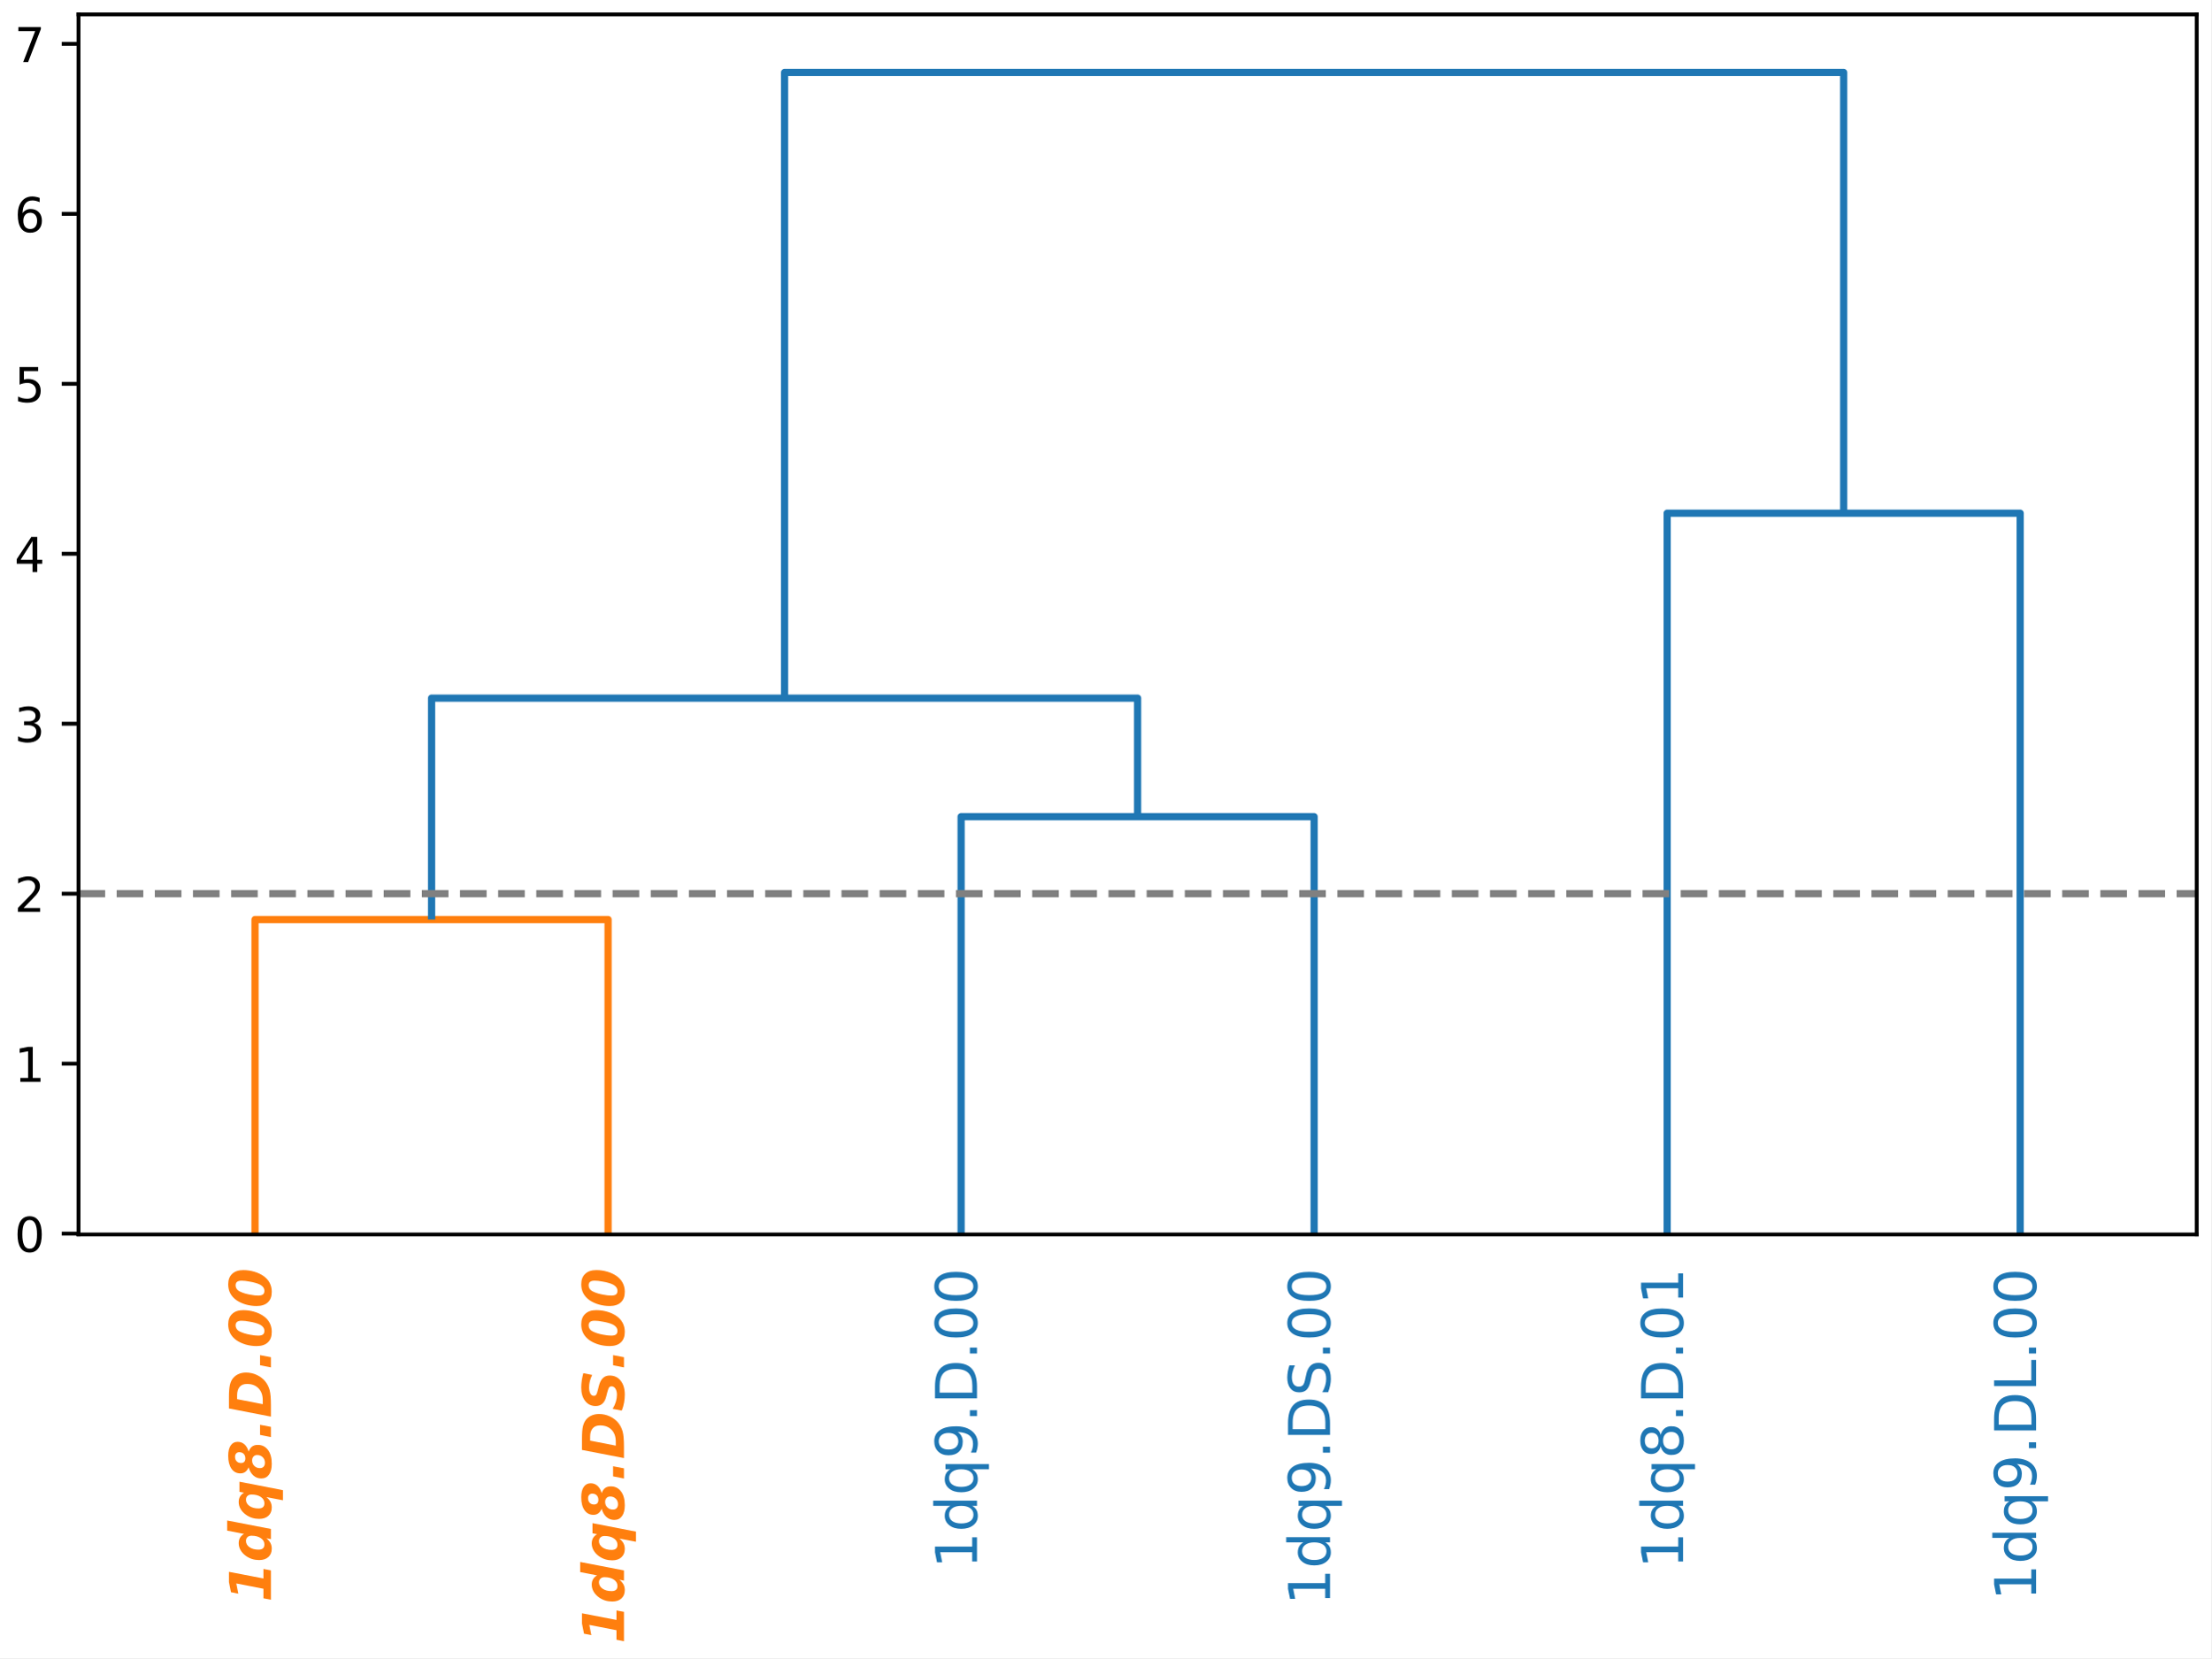
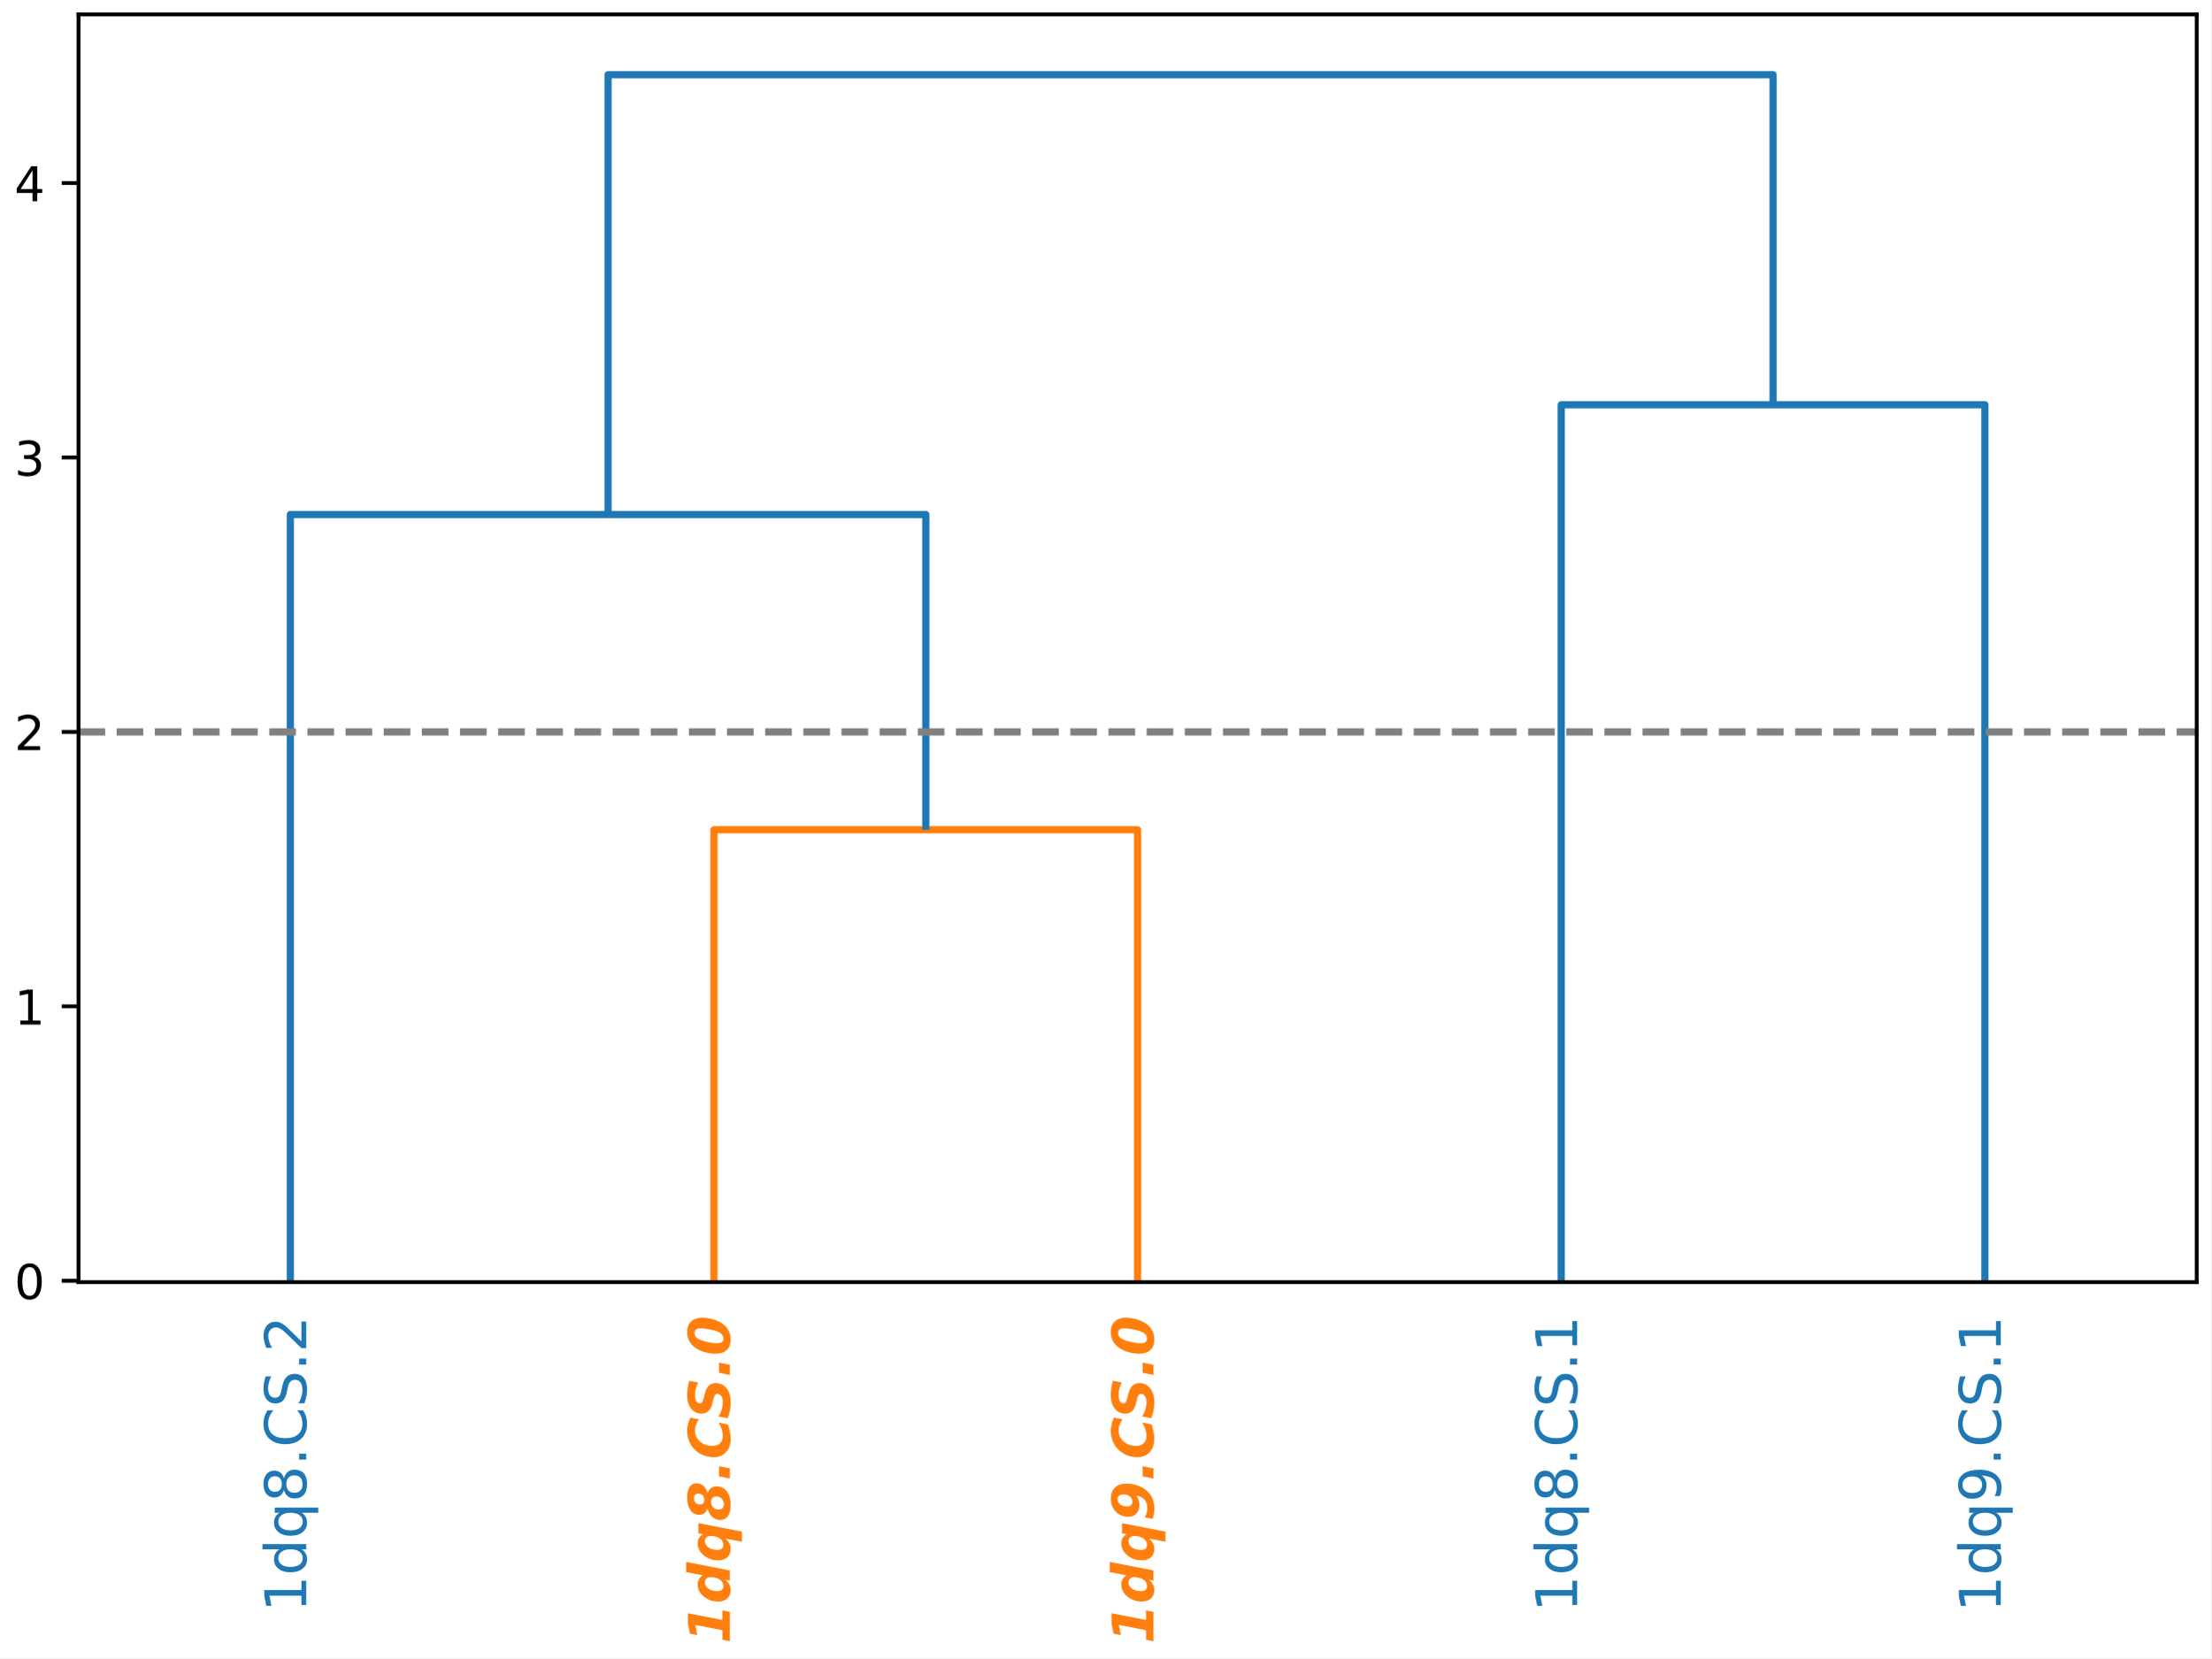
<svg xmlns="http://www.w3.org/2000/svg" xmlns:xlink="http://www.w3.org/1999/xlink" width="460.8pt" height="345.6pt" viewBox="0 0 460.8 345.6" version="1.1">
  <defs>
    <style type="text/css">*{stroke-linejoin: round; stroke-linecap: butt}</style>
  </defs>
  <g id="figure_1">
    <g id="patch_1">
      <path d="M 0 345.6  L 460.8 345.6  L 460.8 0  L 0 0  z " style="fill: #ffffff" />
    </g>
    <g id="axes_1">
      <g id="patch_2">
-         <path d="M 16.363 257.304  L 457.8 257.304  L 457.8 3  L 16.363 3  z " style="fill: #ffffff" />
+         <path d="M 16.363 267.243  L 457.8 267.243  L 457.8 3  L 16.363 3  z " style="fill: #ffffff" />
      </g>
      <g id="matplotlib.axis_1">
        <g id="xtick_1">
          <g id="text_1">
-             <text style="font-style: italic; font-weight: 700; font-size: 12px; font-family: 'DejaVu Sans', 'Bitstream Vera Sans', 'Computer Modern Sans Serif', 'Lucida Grande', 'Verdana', 'Geneva', 'Lucid', 'Arial', 'Helvetica', 'Avant Garde', sans-serif; fill: #ff7f0e" transform="translate(56.46041 333.9579) rotate(-90)">1dq8.D.00</text>
+             <text style="font-size: 12px; font-family: 'DejaVu Sans', 'Bitstream Vera Sans', 'Computer Modern Sans Serif', 'Lucida Grande', 'Verdana', 'Geneva', 'Lucid', 'Arial', 'Helvetica', 'Avant Garde', sans-serif; fill: #1f77b4" transform="translate(63.81769 336.0091) rotate(-90)">1dq8.CS.2</text>
          </g>
        </g>
        <g id="xtick_2">
          <g id="text_2">
-             <text style="font-style: italic; font-weight: 700; font-size: 12px; font-family: 'DejaVu Sans', 'Bitstream Vera Sans', 'Computer Modern Sans Serif', 'Lucida Grande', 'Verdana', 'Geneva', 'Lucid', 'Arial', 'Helvetica', 'Avant Garde', sans-serif; fill: #ff7f0e" transform="translate(130.0332 342.5998) rotate(-90)">1dq8.DS.00</text>
+             <text style="font-style: italic; font-weight: 700; font-size: 12px; font-family: 'DejaVu Sans', 'Bitstream Vera Sans', 'Computer Modern Sans Serif', 'Lucida Grande', 'Verdana', 'Geneva', 'Lucid', 'Arial', 'Helvetica', 'Avant Garde', sans-serif; fill: #ff7f0e" transform="translate(152.1051 342.5998) rotate(-90)">1dq8.CS.0</text>
          </g>
        </g>
        <g id="xtick_3">
          <g id="text_3">
-             <text style="font-size: 12px; font-family: 'DejaVu Sans', 'Bitstream Vera Sans', 'Computer Modern Sans Serif', 'Lucida Grande', 'Verdana', 'Geneva', 'Lucid', 'Arial', 'Helvetica', 'Avant Garde', sans-serif; fill: #1f77b4" transform="translate(203.6061 326.9473) rotate(-90)">1dq9.D.00</text>
+             <text style="font-style: italic; font-weight: 700; font-size: 12px; font-family: 'DejaVu Sans', 'Bitstream Vera Sans', 'Computer Modern Sans Serif', 'Lucida Grande', 'Verdana', 'Geneva', 'Lucid', 'Arial', 'Helvetica', 'Avant Garde', sans-serif; fill: #ff7f0e" transform="translate(240.3925 342.5998) rotate(-90)">1dq9.CS.0</text>
          </g>
        </g>
        <g id="xtick_4">
          <g id="text_4">
-             <text style="font-size: 12px; font-family: 'DejaVu Sans', 'Bitstream Vera Sans', 'Computer Modern Sans Serif', 'Lucida Grande', 'Verdana', 'Geneva', 'Lucid', 'Arial', 'Helvetica', 'Avant Garde', sans-serif; fill: #1f77b4" transform="translate(277.1789 334.5654) rotate(-90)">1dq9.DS.00</text>
+             <text style="font-size: 12px; font-family: 'DejaVu Sans', 'Bitstream Vera Sans', 'Computer Modern Sans Serif', 'Lucida Grande', 'Verdana', 'Geneva', 'Lucid', 'Arial', 'Helvetica', 'Avant Garde', sans-serif; fill: #1f77b4" transform="translate(328.6799 336.0091) rotate(-90)">1dq8.CS.1</text>
          </g>
        </g>
        <g id="xtick_5">
          <g id="text_5">
-             <text style="font-size: 12px; font-family: 'DejaVu Sans', 'Bitstream Vera Sans', 'Computer Modern Sans Serif', 'Lucida Grande', 'Verdana', 'Geneva', 'Lucid', 'Arial', 'Helvetica', 'Avant Garde', sans-serif; fill: #1f77b4" transform="translate(350.7518 326.9473) rotate(-90)">1dq8.D.01</text>
-           </g>
-         </g>
-         <g id="xtick_6">
-           <g id="text_6">
-             <text style="font-size: 12px; font-family: 'DejaVu Sans', 'Bitstream Vera Sans', 'Computer Modern Sans Serif', 'Lucida Grande', 'Verdana', 'Geneva', 'Lucid', 'Arial', 'Helvetica', 'Avant Garde', sans-serif; fill: #1f77b4" transform="translate(424.3246 333.6335) rotate(-90)">1dq9.DL.00</text>
+             <text style="font-size: 12px; font-family: 'DejaVu Sans', 'Bitstream Vera Sans', 'Computer Modern Sans Serif', 'Lucida Grande', 'Verdana', 'Geneva', 'Lucid', 'Arial', 'Helvetica', 'Avant Garde', sans-serif; fill: #1f77b4" transform="translate(416.9673 336.0091) rotate(-90)">1dq9.CS.1</text>
          </g>
        </g>
      </g>
      <g id="matplotlib.axis_2">
        <g id="ytick_1">
          <g id="line2d_1">
            <defs>
              <path id="m9510029bed" d="M 0 0  L -3.5 0  " style="stroke: #000000; stroke-width: 0.8" />
            </defs>
            <g>
-               <use xlink:href="#m9510029bed" x="16.363" y="257.126" style="stroke: #000000; stroke-width: 0.8" />
+               <use xlink:href="#m9510029bed" x="16.363" y="266.957" style="stroke: #000000; stroke-width: 0.8" />
            </g>
          </g>
-           <g id="text_7">
-             <text style="font-size: 10px; font-family: 'DejaVu Sans', 'Bitstream Vera Sans', 'Computer Modern Sans Serif', 'Lucida Grande', 'Verdana', 'Geneva', 'Lucid', 'Arial', 'Helvetica', 'Avant Garde', sans-serif; text-anchor: end" x="9.363" y="260.926" transform="rotate(-0 9.36274 260.9256)">0</text>
+           <g id="text_6">
+             <text style="font-size: 10px; font-family: 'DejaVu Sans', 'Bitstream Vera Sans', 'Computer Modern Sans Serif', 'Lucida Grande', 'Verdana', 'Geneva', 'Lucid', 'Arial', 'Helvetica', 'Avant Garde', sans-serif; text-anchor: end" x="9.363" y="270.756" transform="rotate(-0 9.36274 270.7561)">0</text>
          </g>
        </g>
        <g id="ytick_2">
          <g id="line2d_2">
            <g>
-               <use xlink:href="#m9510029bed" x="16.363" y="221.7" style="stroke: #000000; stroke-width: 0.8" />
+               <use xlink:href="#m9510029bed" x="16.363" y="209.754" style="stroke: #000000; stroke-width: 0.8" />
            </g>
          </g>
-           <g id="text_8">
-             <text style="font-size: 10px; font-family: 'DejaVu Sans', 'Bitstream Vera Sans', 'Computer Modern Sans Serif', 'Lucida Grande', 'Verdana', 'Geneva', 'Lucid', 'Arial', 'Helvetica', 'Avant Garde', sans-serif; text-anchor: end" x="9.363" y="225.499" transform="rotate(-0 9.36274 225.4992)">1</text>
+           <g id="text_7">
+             <text style="font-size: 10px; font-family: 'DejaVu Sans', 'Bitstream Vera Sans', 'Computer Modern Sans Serif', 'Lucida Grande', 'Verdana', 'Geneva', 'Lucid', 'Arial', 'Helvetica', 'Avant Garde', sans-serif; text-anchor: end" x="9.363" y="213.553" transform="rotate(-0 9.36274 213.5529)">1</text>
          </g>
        </g>
        <g id="ytick_3">
          <g id="line2d_3">
            <g>
-               <use xlink:href="#m9510029bed" x="16.363" y="186.274" style="stroke: #000000; stroke-width: 0.8" />
+               <use xlink:href="#m9510029bed" x="16.363" y="152.551" style="stroke: #000000; stroke-width: 0.8" />
            </g>
          </g>
-           <g id="text_9">
-             <text style="font-size: 10px; font-family: 'DejaVu Sans', 'Bitstream Vera Sans', 'Computer Modern Sans Serif', 'Lucida Grande', 'Verdana', 'Geneva', 'Lucid', 'Arial', 'Helvetica', 'Avant Garde', sans-serif; text-anchor: end" x="9.363" y="190.073" transform="rotate(-0 9.36274 190.0728)">2</text>
+           <g id="text_8">
+             <text style="font-size: 10px; font-family: 'DejaVu Sans', 'Bitstream Vera Sans', 'Computer Modern Sans Serif', 'Lucida Grande', 'Verdana', 'Geneva', 'Lucid', 'Arial', 'Helvetica', 'Avant Garde', sans-serif; text-anchor: end" x="9.363" y="156.35" transform="rotate(-0 9.36274 156.3498)">2</text>
          </g>
        </g>
        <g id="ytick_4">
          <g id="line2d_4">
            <g>
-               <use xlink:href="#m9510029bed" x="16.363" y="150.847" style="stroke: #000000; stroke-width: 0.8" />
+               <use xlink:href="#m9510029bed" x="16.363" y="95.347" style="stroke: #000000; stroke-width: 0.8" />
            </g>
          </g>
-           <g id="text_10">
-             <text style="font-size: 10px; font-family: 'DejaVu Sans', 'Bitstream Vera Sans', 'Computer Modern Sans Serif', 'Lucida Grande', 'Verdana', 'Geneva', 'Lucid', 'Arial', 'Helvetica', 'Avant Garde', sans-serif; text-anchor: end" x="9.363" y="154.646" transform="rotate(-0 9.36274 154.6464)">3</text>
+           <g id="text_9">
+             <text style="font-size: 10px; font-family: 'DejaVu Sans', 'Bitstream Vera Sans', 'Computer Modern Sans Serif', 'Lucida Grande', 'Verdana', 'Geneva', 'Lucid', 'Arial', 'Helvetica', 'Avant Garde', sans-serif; text-anchor: end" x="9.363" y="99.147" transform="rotate(-0 9.36274 99.14659)">3</text>
          </g>
        </g>
        <g id="ytick_5">
          <g id="line2d_5">
            <g>
-               <use xlink:href="#m9510029bed" x="16.363" y="115.421" style="stroke: #000000; stroke-width: 0.8" />
+               <use xlink:href="#m9510029bed" x="16.363" y="38.144" style="stroke: #000000; stroke-width: 0.8" />
            </g>
          </g>
-           <g id="text_11">
-             <text style="font-size: 10px; font-family: 'DejaVu Sans', 'Bitstream Vera Sans', 'Computer Modern Sans Serif', 'Lucida Grande', 'Verdana', 'Geneva', 'Lucid', 'Arial', 'Helvetica', 'Avant Garde', sans-serif; text-anchor: end" x="9.363" y="119.22" transform="rotate(-0 9.36274 119.22)">4</text>
-           </g>
-         </g>
-         <g id="ytick_6">
-           <g id="line2d_6">
-             <g>
-               <use xlink:href="#m9510029bed" x="16.363" y="79.994" style="stroke: #000000; stroke-width: 0.8" />
-             </g>
-           </g>
-           <g id="text_12">
-             <text style="font-size: 10px; font-family: 'DejaVu Sans', 'Bitstream Vera Sans', 'Computer Modern Sans Serif', 'Lucida Grande', 'Verdana', 'Geneva', 'Lucid', 'Arial', 'Helvetica', 'Avant Garde', sans-serif; text-anchor: end" x="9.363" y="83.794" transform="rotate(-0 9.36274 83.79362)">5</text>
-           </g>
-         </g>
-         <g id="ytick_7">
-           <g id="line2d_7">
-             <g>
-               <use xlink:href="#m9510029bed" x="16.363" y="44.568" style="stroke: #000000; stroke-width: 0.8" />
-             </g>
-           </g>
-           <g id="text_13">
-             <text style="font-size: 10px; font-family: 'DejaVu Sans', 'Bitstream Vera Sans', 'Computer Modern Sans Serif', 'Lucida Grande', 'Verdana', 'Geneva', 'Lucid', 'Arial', 'Helvetica', 'Avant Garde', sans-serif; text-anchor: end" x="9.363" y="48.367" transform="rotate(-0 9.36274 48.36723)">6</text>
-           </g>
-         </g>
-         <g id="ytick_8">
-           <g id="line2d_8">
-             <g>
-               <use xlink:href="#m9510029bed" x="16.363" y="9.142" style="stroke: #000000; stroke-width: 0.8" />
-             </g>
-           </g>
-           <g id="text_14">
-             <text style="font-size: 10px; font-family: 'DejaVu Sans', 'Bitstream Vera Sans', 'Computer Modern Sans Serif', 'Lucida Grande', 'Verdana', 'Geneva', 'Lucid', 'Arial', 'Helvetica', 'Avant Garde', sans-serif; text-anchor: end" x="9.363" y="12.941" transform="rotate(-0 9.36274 12.94083)">7</text>
+           <g id="text_10">
+             <text style="font-size: 10px; font-family: 'DejaVu Sans', 'Bitstream Vera Sans', 'Computer Modern Sans Serif', 'Lucida Grande', 'Verdana', 'Geneva', 'Lucid', 'Arial', 'Helvetica', 'Avant Garde', sans-serif; text-anchor: end" x="9.363" y="41.943" transform="rotate(-0 9.36274 41.94342)">4</text>
          </g>
        </g>
      </g>
      <g id="LineCollection_1">
-         <path d="M 53.149 257.126  L 53.149 191.653  L 126.722 191.653  L 126.722 257.126  " clip-path="url(#p9ad496777e)" style="fill: none; stroke: #ff7f0e; stroke-width: 1.5" />
+         <path d="M 148.794 266.957  L 148.794 172.946  L 237.081 172.946  L 237.081 266.957  " clip-path="url(#p547f9dd9c4)" style="fill: none; stroke: #ff7f0e; stroke-width: 1.5" />
      </g>
      <g id="LineCollection_2">
-         <path d="M 200.295 257.126  L 200.295 170.223  L 273.868 170.223  L 273.868 257.126  " clip-path="url(#p9ad496777e)" style="fill: none; stroke: #1f77b4; stroke-width: 1.5" />
-         <path d="M 89.936 191.653  L 89.936 145.511  L 237.081 145.511  L 237.081 170.223  " clip-path="url(#p9ad496777e)" style="fill: none; stroke: #1f77b4; stroke-width: 1.5" />
-         <path d="M 347.441 257.126  L 347.441 106.962  L 421.013 106.962  L 421.013 257.126  " clip-path="url(#p9ad496777e)" style="fill: none; stroke: #1f77b4; stroke-width: 1.5" />
-         <path d="M 163.508 145.511  L 163.508 15.101  L 384.227 15.101  L 384.227 106.962  " clip-path="url(#p9ad496777e)" style="fill: none; stroke: #1f77b4; stroke-width: 1.5" />
+         <path d="M 60.506 266.957  L 60.506 107.235  L 192.938 107.235  L 192.938 172.946  " clip-path="url(#p547f9dd9c4)" style="fill: none; stroke: #1f77b4; stroke-width: 1.5" />
+         <path d="M 325.369 266.957  L 325.369 84.355  L 413.656 84.355  L 413.656 266.957  " clip-path="url(#p547f9dd9c4)" style="fill: none; stroke: #1f77b4; stroke-width: 1.5" />
+         <path d="M 126.722 107.235  L 126.722 15.57  L 369.512 15.57  L 369.512 84.355  " clip-path="url(#p547f9dd9c4)" style="fill: none; stroke: #1f77b4; stroke-width: 1.5" />
      </g>
-       <g id="line2d_9">
-         <path d="M 16.363 186.274  L 457.8 186.274  " clip-path="url(#p9ad496777e)" style="fill: none; stroke-dasharray: 5.55,2.4; stroke-dashoffset: 0; stroke: #808080; stroke-width: 1.5" />
+       <g id="line2d_6">
+         <path d="M 16.363 152.551  L 457.8 152.551  " clip-path="url(#p547f9dd9c4)" style="fill: none; stroke-dasharray: 5.55,2.4; stroke-dashoffset: 0; stroke: #808080; stroke-width: 1.5" />
      </g>
      <g id="patch_3">
-         <path d="M 16.363 257.304  L 16.363 3  " style="fill: none; stroke: #000000; stroke-width: 0.8; stroke-linejoin: miter; stroke-linecap: square" />
+         <path d="M 16.363 267.243  L 16.363 3  " style="fill: none; stroke: #000000; stroke-width: 0.8; stroke-linejoin: miter; stroke-linecap: square" />
      </g>
      <g id="patch_4">
-         <path d="M 457.8 257.304  L 457.8 3  " style="fill: none; stroke: #000000; stroke-width: 0.8; stroke-linejoin: miter; stroke-linecap: square" />
+         <path d="M 457.8 267.243  L 457.8 3  " style="fill: none; stroke: #000000; stroke-width: 0.8; stroke-linejoin: miter; stroke-linecap: square" />
      </g>
      <g id="patch_5">
-         <path d="M 16.363 257.304  L 457.8 257.304  " style="fill: none; stroke: #000000; stroke-width: 0.8; stroke-linejoin: miter; stroke-linecap: square" />
+         <path d="M 16.363 267.243  L 457.8 267.243  " style="fill: none; stroke: #000000; stroke-width: 0.8; stroke-linejoin: miter; stroke-linecap: square" />
      </g>
      <g id="patch_6">
        <path d="M 16.363 3  L 457.8 3  " style="fill: none; stroke: #000000; stroke-width: 0.8; stroke-linejoin: miter; stroke-linecap: square" />
      </g>
    </g>
  </g>
  <defs>
-     <clipPath id="p9ad496777e">
-       <rect x="16.363" y="3" width="441.437" height="254.303" />
+     <clipPath id="p547f9dd9c4">
+       <rect x="16.363" y="3" width="441.437" height="264.243" />
    </clipPath>
  </defs>
</svg>
